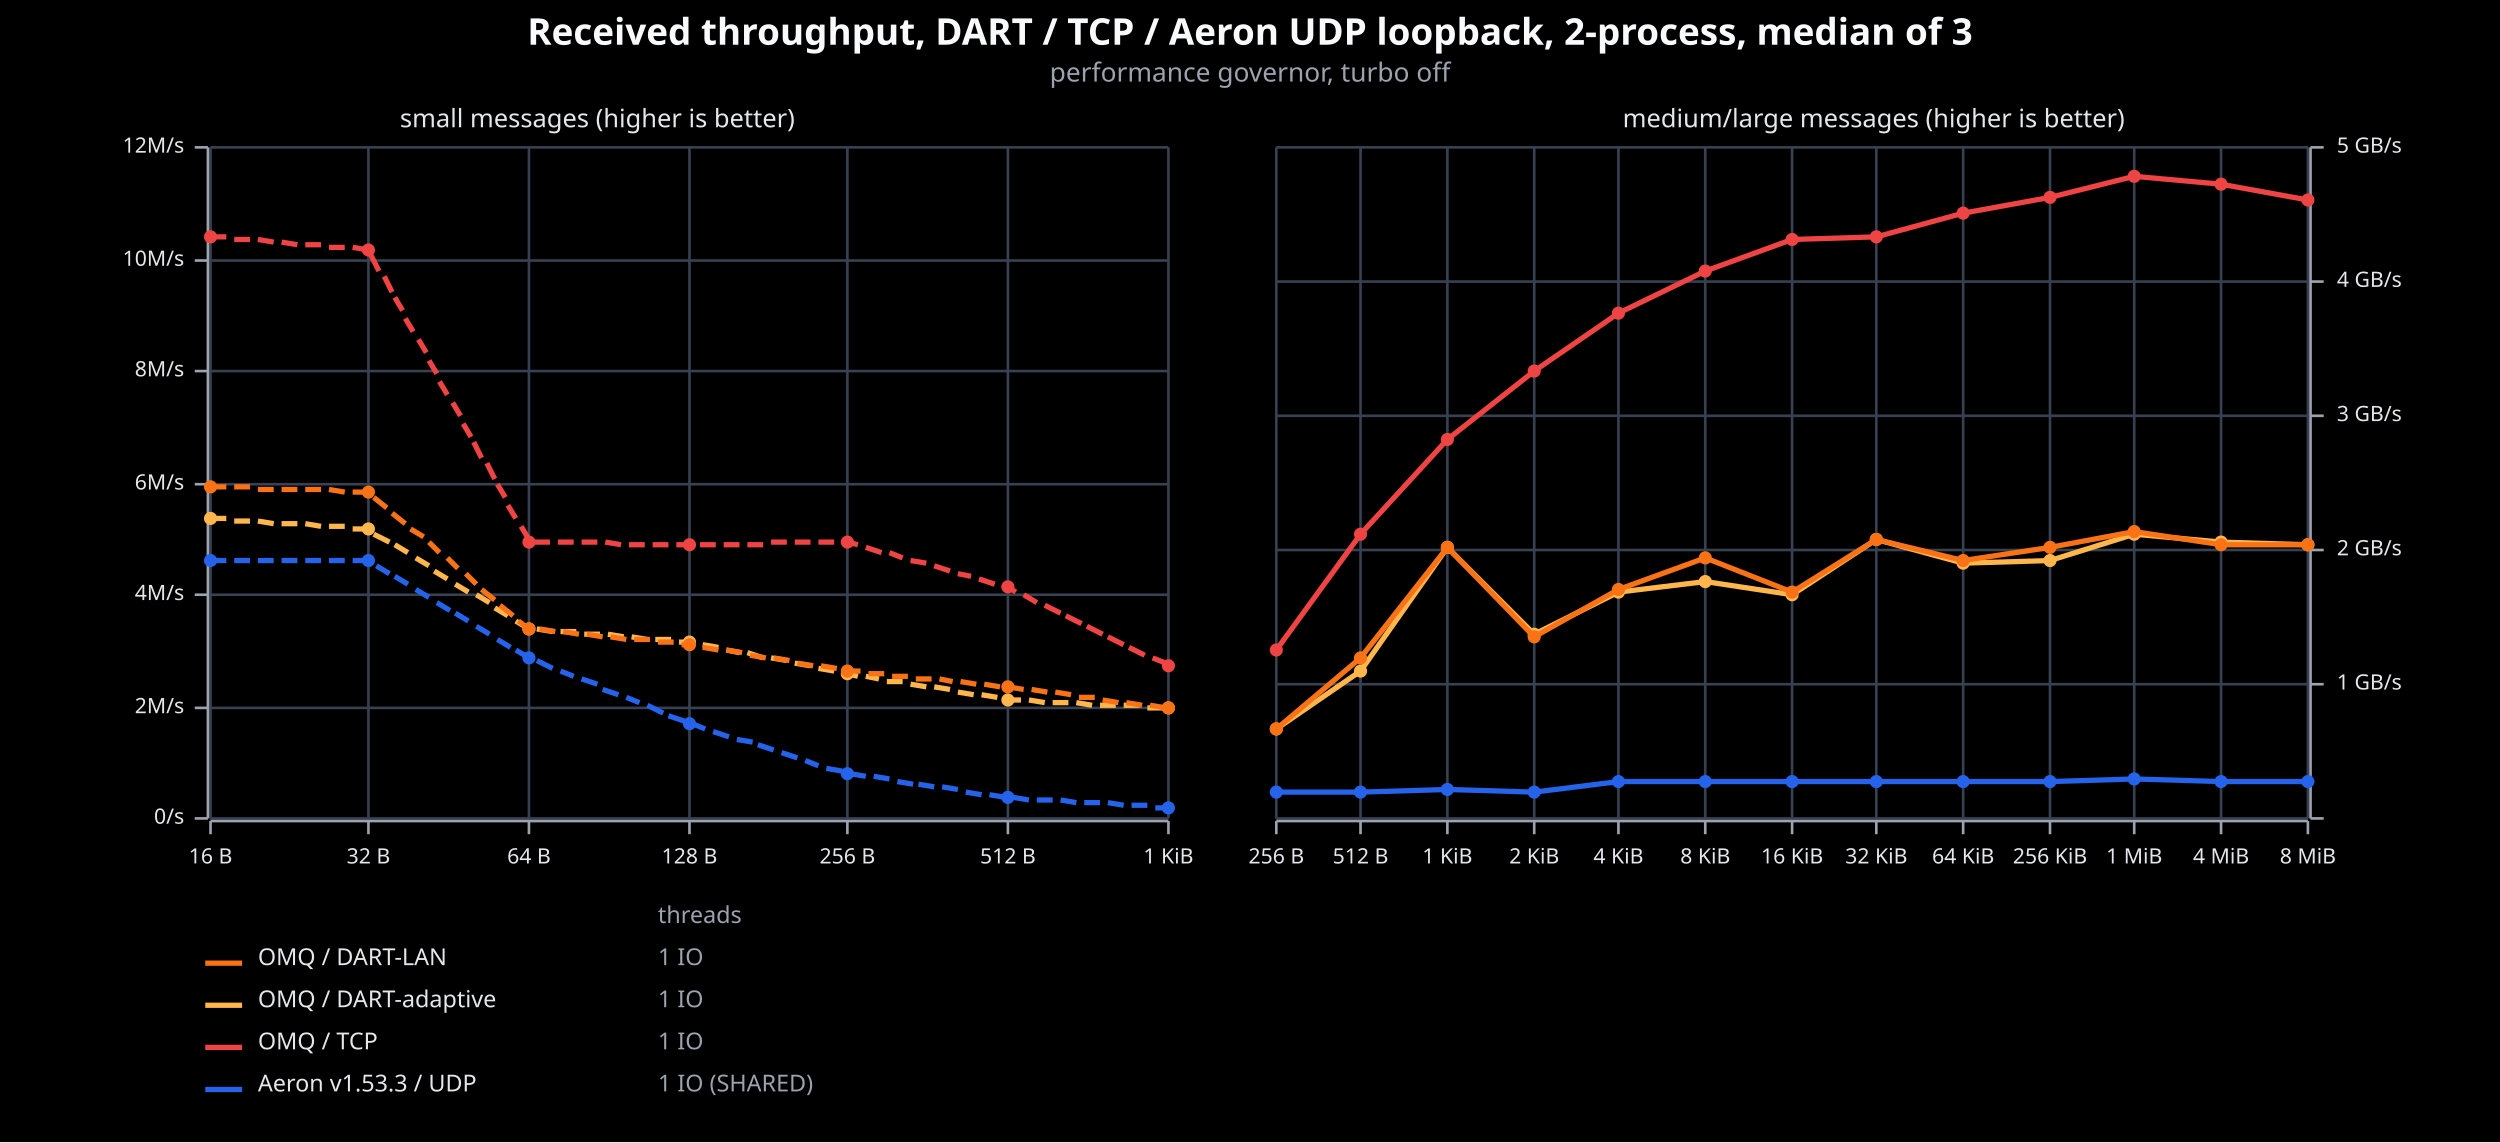
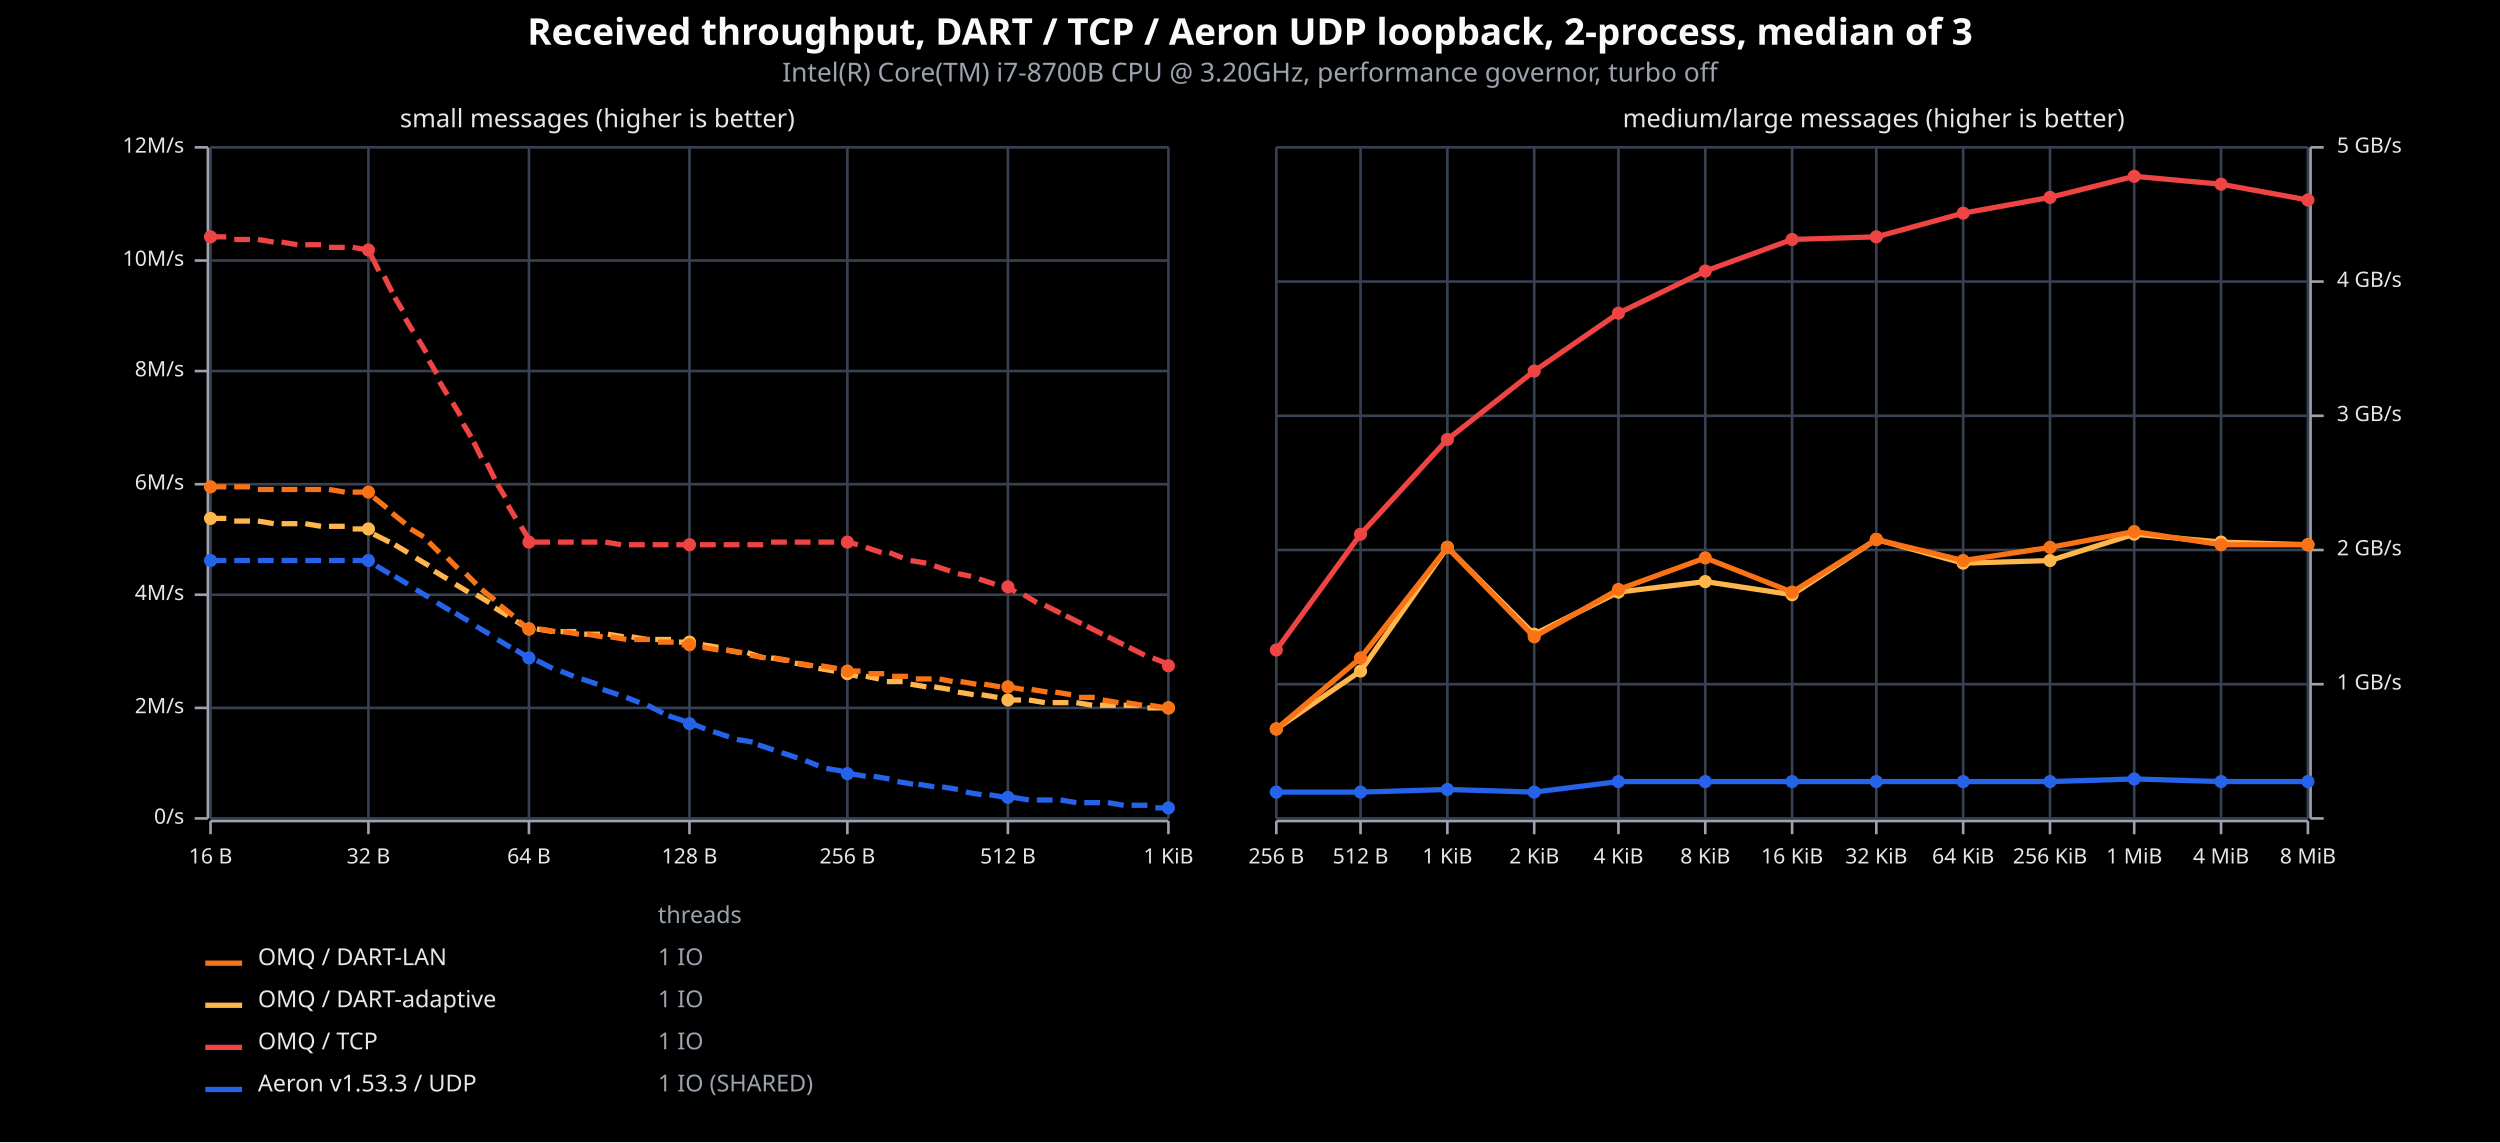
<svg xmlns="http://www.w3.org/2000/svg" viewBox="0 0 950 434" font-family="system-ui, -apple-system, sans-serif">
  <rect x="0" y="0" width="950" height="434" opacity="1" fill="#000000" stroke="none" />
  <text x="475" y="17" text-anchor="middle" font-family="sans-serif" font-size="14" font-weight="bold" fill="#F9FAFB">Received throughput, DART / TCP / Aeron UDP loopback, 2-process, median of 3</text>
-   <text x="475" y="31" text-anchor="middle" font-family="sans-serif" font-size="10" fill="#9CA3AF">performance governor, turbo off</text>
+   <text x="475" y="31" text-anchor="middle" font-family="sans-serif" font-size="10" fill="#9CA3AF">Intel(R) Core(TM) i7-8700B CPU @ 3.20GHz, performance governor, turbo off</text>
  <text x="227" y="41" dy="0.76em" text-anchor="middle" font-family="sans-serif" font-size="9.677" opacity="1" fill="#E5E7EB">
small messages (higher is better)
</text>
  <line opacity="1" stroke="#374151" stroke-width="1" x1="80" y1="311" x2="80" y2="56" />
  <line opacity="1" stroke="#374151" stroke-width="1" x1="140" y1="311" x2="140" y2="56" />
  <line opacity="1" stroke="#374151" stroke-width="1" x1="201" y1="311" x2="201" y2="56" />
  <line opacity="1" stroke="#374151" stroke-width="1" x1="262" y1="311" x2="262" y2="56" />
  <line opacity="1" stroke="#374151" stroke-width="1" x1="322" y1="311" x2="322" y2="56" />
  <line opacity="1" stroke="#374151" stroke-width="1" x1="383" y1="311" x2="383" y2="56" />
  <line opacity="1" stroke="#374151" stroke-width="1" x1="444" y1="311" x2="444" y2="56" />
  <line opacity="1" stroke="#374151" stroke-width="1" x1="80" y1="311" x2="444" y2="311" />
  <line opacity="1" stroke="#374151" stroke-width="1" x1="80" y1="269" x2="444" y2="269" />
  <line opacity="1" stroke="#374151" stroke-width="1" x1="80" y1="226" x2="444" y2="226" />
  <line opacity="1" stroke="#374151" stroke-width="1" x1="80" y1="184" x2="444" y2="184" />
  <line opacity="1" stroke="#374151" stroke-width="1" x1="80" y1="141" x2="444" y2="141" />
  <line opacity="1" stroke="#374151" stroke-width="1" x1="80" y1="99" x2="444" y2="99" />
  <line opacity="1" stroke="#374151" stroke-width="1" x1="80" y1="56" x2="444" y2="56" />
  <polyline fill="none" opacity="1" stroke="#9CA3AF" stroke-width="1" points="79,56 79,311 " />
  <text x="70" y="311" dy="0.5ex" text-anchor="end" font-family="sans-serif" font-size="8.065" opacity="1" fill="#E5E7EB">
0/s
</text>
  <polyline fill="none" opacity="1" stroke="#9CA3AF" stroke-width="1" points="74,311 79,311 " />
  <text x="70" y="269" dy="0.5ex" text-anchor="end" font-family="sans-serif" font-size="8.065" opacity="1" fill="#E5E7EB">
2M/s
</text>
  <polyline fill="none" opacity="1" stroke="#9CA3AF" stroke-width="1" points="74,269 79,269 " />
  <text x="70" y="226" dy="0.5ex" text-anchor="end" font-family="sans-serif" font-size="8.065" opacity="1" fill="#E5E7EB">
4M/s
</text>
  <polyline fill="none" opacity="1" stroke="#9CA3AF" stroke-width="1" points="74,226 79,226 " />
  <text x="70" y="184" dy="0.5ex" text-anchor="end" font-family="sans-serif" font-size="8.065" opacity="1" fill="#E5E7EB">
6M/s
</text>
  <polyline fill="none" opacity="1" stroke="#9CA3AF" stroke-width="1" points="74,184 79,184 " />
  <text x="70" y="141" dy="0.5ex" text-anchor="end" font-family="sans-serif" font-size="8.065" opacity="1" fill="#E5E7EB">
8M/s
</text>
  <polyline fill="none" opacity="1" stroke="#9CA3AF" stroke-width="1" points="74,141 79,141 " />
  <text x="70" y="99" dy="0.5ex" text-anchor="end" font-family="sans-serif" font-size="8.065" opacity="1" fill="#E5E7EB">
10M/s
</text>
  <polyline fill="none" opacity="1" stroke="#9CA3AF" stroke-width="1" points="74,99 79,99 " />
  <text x="70" y="56" dy="0.5ex" text-anchor="end" font-family="sans-serif" font-size="8.065" opacity="1" fill="#E5E7EB">
12M/s
</text>
  <polyline fill="none" opacity="1" stroke="#9CA3AF" stroke-width="1" points="74,56 79,56 " />
  <polyline fill="none" opacity="1" stroke="#9CA3AF" stroke-width="1" points="80,312 444,312 " />
  <text x="80" y="322" dy="0.76em" text-anchor="middle" font-family="sans-serif" font-size="8.065" opacity="1" fill="#E5E7EB">
16 B
</text>
  <polyline fill="none" opacity="1" stroke="#9CA3AF" stroke-width="1" points="80,312 80,317 " />
  <text x="140" y="322" dy="0.76em" text-anchor="middle" font-family="sans-serif" font-size="8.065" opacity="1" fill="#E5E7EB">
32 B
</text>
  <polyline fill="none" opacity="1" stroke="#9CA3AF" stroke-width="1" points="140,312 140,317 " />
  <text x="201" y="322" dy="0.76em" text-anchor="middle" font-family="sans-serif" font-size="8.065" opacity="1" fill="#E5E7EB">
64 B
</text>
  <polyline fill="none" opacity="1" stroke="#9CA3AF" stroke-width="1" points="201,312 201,317 " />
  <text x="262" y="322" dy="0.76em" text-anchor="middle" font-family="sans-serif" font-size="8.065" opacity="1" fill="#E5E7EB">
128 B
</text>
  <polyline fill="none" opacity="1" stroke="#9CA3AF" stroke-width="1" points="262,312 262,317 " />
  <text x="322" y="322" dy="0.76em" text-anchor="middle" font-family="sans-serif" font-size="8.065" opacity="1" fill="#E5E7EB">
256 B
</text>
  <polyline fill="none" opacity="1" stroke="#9CA3AF" stroke-width="1" points="322,312 322,317 " />
  <text x="383" y="322" dy="0.76em" text-anchor="middle" font-family="sans-serif" font-size="8.065" opacity="1" fill="#E5E7EB">
512 B
</text>
  <polyline fill="none" opacity="1" stroke="#9CA3AF" stroke-width="1" points="383,312 383,317 " />
  <text x="444" y="322" dy="0.76em" text-anchor="middle" font-family="sans-serif" font-size="8.065" opacity="1" fill="#E5E7EB">
1 KiB
</text>
  <polyline fill="none" opacity="1" stroke="#9CA3AF" stroke-width="1" points="444,312 444,317 " />
  <polyline fill="none" opacity="1" stroke="#2563EB" stroke-width="2" points="80,213 86,213 " />
  <polyline fill="none" opacity="1" stroke="#2563EB" stroke-width="2" points="89,213 95,213 " />
  <polyline fill="none" opacity="1" stroke="#2563EB" stroke-width="2" points="98,213 104,213 " />
  <polyline fill="none" opacity="1" stroke="#2563EB" stroke-width="2" points="107,213 113,213 " />
  <polyline fill="none" opacity="1" stroke="#2563EB" stroke-width="2" points="116,213 122,213 " />
  <polyline fill="none" opacity="1" stroke="#2563EB" stroke-width="2" points="125,213 131,213 " />
  <polyline fill="none" opacity="1" stroke="#2563EB" stroke-width="2" points="134,213 140,213 " />
  <polyline fill="none" opacity="1" stroke="#2563EB" stroke-width="2" points="143,215 148,218 " />
  <polyline fill="none" opacity="1" stroke="#2563EB" stroke-width="2" points="150,219 155,222 " />
  <polyline fill="none" opacity="1" stroke="#2563EB" stroke-width="2" points="158,224 163,227 " />
  <polyline fill="none" opacity="1" stroke="#2563EB" stroke-width="2" points="166,229 171,232 " />
  <polyline fill="none" opacity="1" stroke="#2563EB" stroke-width="2" points="173,233 178,236 " />
  <polyline fill="none" opacity="1" stroke="#2563EB" stroke-width="2" points="181,238 186,241 " />
  <polyline fill="none" opacity="1" stroke="#2563EB" stroke-width="2" points="189,243 194,246 " />
  <polyline fill="none" opacity="1" stroke="#2563EB" stroke-width="2" points="196,247 201,250 202,250 " />
  <polyline fill="none" opacity="1" stroke="#2563EB" stroke-width="2" points="204,251 210,254 " />
  <polyline fill="none" opacity="1" stroke="#2563EB" stroke-width="2" points="213,255 218,257 " />
  <polyline fill="none" opacity="1" stroke="#2563EB" stroke-width="2" points="221,258 227,260 " />
  <polyline fill="none" opacity="1" stroke="#2563EB" stroke-width="2" points="229,262 235,264 " />
  <polyline fill="none" opacity="1" stroke="#2563EB" stroke-width="2" points="238,265 243,267 " />
  <polyline fill="none" opacity="1" stroke="#2563EB" stroke-width="2" points="246,268 252,271 " />
  <polyline fill="none" opacity="1" stroke="#2563EB" stroke-width="2" points="254,272 260,274 " />
  <polyline fill="none" opacity="1" stroke="#2563EB" stroke-width="2" points="263,275 268,277 " />
  <polyline fill="none" opacity="1" stroke="#2563EB" stroke-width="2" points="271,278 277,280 " />
  <polyline fill="none" opacity="1" stroke="#2563EB" stroke-width="2" points="280,281 286,282 " />
  <polyline fill="none" opacity="1" stroke="#2563EB" stroke-width="2" points="288,283 294,285 " />
  <polyline fill="none" opacity="1" stroke="#2563EB" stroke-width="2" points="297,286 303,288 " />
  <polyline fill="none" opacity="1" stroke="#2563EB" stroke-width="2" points="306,289 311,291 " />
  <polyline fill="none" opacity="1" stroke="#2563EB" stroke-width="2" points="314,292 320,293 " />
  <polyline fill="none" opacity="1" stroke="#2563EB" stroke-width="2" points="323,294 329,295 " />
  <polyline fill="none" opacity="1" stroke="#2563EB" stroke-width="2" points="332,295 338,296 " />
  <polyline fill="none" opacity="1" stroke="#2563EB" stroke-width="2" points="341,297 347,298 " />
  <polyline fill="none" opacity="1" stroke="#2563EB" stroke-width="2" points="349,298 355,299 " />
  <polyline fill="none" opacity="1" stroke="#2563EB" stroke-width="2" points="358,299 364,300 " />
  <polyline fill="none" opacity="1" stroke="#2563EB" stroke-width="2" points="367,301 373,302 " />
  <polyline fill="none" opacity="1" stroke="#2563EB" stroke-width="2" points="376,302 382,303 " />
  <polyline fill="none" opacity="1" stroke="#2563EB" stroke-width="2" points="385,303 391,304 " />
  <polyline fill="none" opacity="1" stroke="#2563EB" stroke-width="2" points="394,304 400,304 " />
  <polyline fill="none" opacity="1" stroke="#2563EB" stroke-width="2" points="403,304 409,305 " />
  <polyline fill="none" opacity="1" stroke="#2563EB" stroke-width="2" points="412,305 418,305 " />
  <polyline fill="none" opacity="1" stroke="#2563EB" stroke-width="2" points="421,305 427,306 " />
  <polyline fill="none" opacity="1" stroke="#2563EB" stroke-width="2" points="430,306 436,306 " />
  <polyline fill="none" opacity="1" stroke="#2563EB" stroke-width="2" points="439,307 444,307 " />
  <circle cx="80" cy="213" r="2.5" opacity="1" fill="#2563EB" stroke="none" stroke-width="1" />
  <circle cx="140" cy="213" r="2.5" opacity="1" fill="#2563EB" stroke="none" stroke-width="1" />
  <circle cx="201" cy="250" r="2.5" opacity="1" fill="#2563EB" stroke="none" stroke-width="1" />
  <circle cx="262" cy="275" r="2.5" opacity="1" fill="#2563EB" stroke="none" stroke-width="1" />
  <circle cx="322" cy="294" r="2.5" opacity="1" fill="#2563EB" stroke="none" stroke-width="1" />
  <circle cx="383" cy="303" r="2.5" opacity="1" fill="#2563EB" stroke="none" stroke-width="1" />
  <circle cx="444" cy="307" r="2.5" opacity="1" fill="#2563EB" stroke="none" stroke-width="1" />
  <polyline fill="none" opacity="1" stroke="#EF4444" stroke-width="2" points="80,90 86,90 " />
  <polyline fill="none" opacity="1" stroke="#EF4444" stroke-width="2" points="89,91 95,91 " />
  <polyline fill="none" opacity="1" stroke="#EF4444" stroke-width="2" points="98,91 104,92 " />
  <polyline fill="none" opacity="1" stroke="#EF4444" stroke-width="2" points="107,92 113,93 " />
  <polyline fill="none" opacity="1" stroke="#EF4444" stroke-width="2" points="116,93 122,93 " />
  <polyline fill="none" opacity="1" stroke="#EF4444" stroke-width="2" points="125,94 131,94 " />
  <polyline fill="none" opacity="1" stroke="#EF4444" stroke-width="2" points="134,94 140,95 " />
  <polyline fill="none" opacity="1" stroke="#EF4444" stroke-width="2" points="141,97 144,103 " />
  <polyline fill="none" opacity="1" stroke="#EF4444" stroke-width="2" points="146,105 149,111 " />
  <polyline fill="none" opacity="1" stroke="#EF4444" stroke-width="2" points="150,113 153,118 " />
  <polyline fill="none" opacity="1" stroke="#EF4444" stroke-width="2" points="154,121 157,126 " />
  <polyline fill="none" opacity="1" stroke="#EF4444" stroke-width="2" points="159,129 162,134 " />
  <polyline fill="none" opacity="1" stroke="#EF4444" stroke-width="2" points="163,137 166,142 " />
  <polyline fill="none" opacity="1" stroke="#EF4444" stroke-width="2" points="167,145 170,150 " />
  <polyline fill="none" opacity="1" stroke="#EF4444" stroke-width="2" points="172,153 175,158 " />
  <polyline fill="none" opacity="1" stroke="#EF4444" stroke-width="2" points="176,161 179,166 " />
  <polyline fill="none" opacity="1" stroke="#EF4444" stroke-width="2" points="180,168 183,174 " />
  <polyline fill="none" opacity="1" stroke="#EF4444" stroke-width="2" points="185,176 188,182 " />
  <polyline fill="none" opacity="1" stroke="#EF4444" stroke-width="2" points="189,184 192,189 " />
  <polyline fill="none" opacity="1" stroke="#EF4444" stroke-width="2" points="193,192 196,197 " />
  <polyline fill="none" opacity="1" stroke="#EF4444" stroke-width="2" points="198,200 201,205 " />
  <polyline fill="none" opacity="1" stroke="#EF4444" stroke-width="2" points="203,206 209,206 " />
  <polyline fill="none" opacity="1" stroke="#EF4444" stroke-width="2" points="212,206 218,206 " />
  <polyline fill="none" opacity="1" stroke="#EF4444" stroke-width="2" points="221,206 227,206 " />
  <polyline fill="none" opacity="1" stroke="#EF4444" stroke-width="2" points="230,206 236,207 " />
  <polyline fill="none" opacity="1" stroke="#EF4444" stroke-width="2" points="239,207 245,207 " />
  <polyline fill="none" opacity="1" stroke="#EF4444" stroke-width="2" points="248,207 254,207 " />
  <polyline fill="none" opacity="1" stroke="#EF4444" stroke-width="2" points="257,207 262,207 263,207 " />
  <polyline fill="none" opacity="1" stroke="#EF4444" stroke-width="2" points="266,207 272,207 " />
  <polyline fill="none" opacity="1" stroke="#EF4444" stroke-width="2" points="275,207 281,207 " />
  <polyline fill="none" opacity="1" stroke="#EF4444" stroke-width="2" points="284,207 290,207 " />
  <polyline fill="none" opacity="1" stroke="#EF4444" stroke-width="2" points="293,206 299,206 " />
  <polyline fill="none" opacity="1" stroke="#EF4444" stroke-width="2" points="302,206 308,206 " />
  <polyline fill="none" opacity="1" stroke="#EF4444" stroke-width="2" points="311,206 317,206 " />
  <polyline fill="none" opacity="1" stroke="#EF4444" stroke-width="2" points="320,206 322,206 326,207 " />
  <polyline fill="none" opacity="1" stroke="#EF4444" stroke-width="2" points="329,208 335,210 " />
  <polyline fill="none" opacity="1" stroke="#EF4444" stroke-width="2" points="338,210 343,212 " />
  <polyline fill="none" opacity="1" stroke="#EF4444" stroke-width="2" points="346,213 352,214 " />
  <polyline fill="none" opacity="1" stroke="#EF4444" stroke-width="2" points="355,215 361,217 " />
  <polyline fill="none" opacity="1" stroke="#EF4444" stroke-width="2" points="364,218 369,219 " />
  <polyline fill="none" opacity="1" stroke="#EF4444" stroke-width="2" points="372,220 378,222 " />
  <polyline fill="none" opacity="1" stroke="#EF4444" stroke-width="2" points="381,222 383,223 386,225 " />
  <polyline fill="none" opacity="1" stroke="#EF4444" stroke-width="2" points="389,226 394,229 " />
  <polyline fill="none" opacity="1" stroke="#EF4444" stroke-width="2" points="397,230 403,233 " />
  <polyline fill="none" opacity="1" stroke="#EF4444" stroke-width="2" points="405,234 411,237 " />
  <polyline fill="none" opacity="1" stroke="#EF4444" stroke-width="2" points="413,238 419,241 " />
  <polyline fill="none" opacity="1" stroke="#EF4444" stroke-width="2" points="421,242 427,245 " />
  <polyline fill="none" opacity="1" stroke="#EF4444" stroke-width="2" points="429,246 435,249 " />
  <polyline fill="none" opacity="1" stroke="#EF4444" stroke-width="2" points="438,250 443,252 " />
  <circle cx="80" cy="90" r="2.5" opacity="1" fill="#EF4444" stroke="none" stroke-width="1" />
  <circle cx="140" cy="95" r="2.5" opacity="1" fill="#EF4444" stroke="none" stroke-width="1" />
  <circle cx="201" cy="206" r="2.5" opacity="1" fill="#EF4444" stroke="none" stroke-width="1" />
  <circle cx="262" cy="207" r="2.5" opacity="1" fill="#EF4444" stroke="none" stroke-width="1" />
  <circle cx="322" cy="206" r="2.5" opacity="1" fill="#EF4444" stroke="none" stroke-width="1" />
  <circle cx="383" cy="223" r="2.5" opacity="1" fill="#EF4444" stroke="none" stroke-width="1" />
  <circle cx="444" cy="253" r="2.5" opacity="1" fill="#EF4444" stroke="none" stroke-width="1" />
  <polyline fill="none" opacity="1" stroke="#FFB74D" stroke-width="2" points="80,197 86,197 " />
  <polyline fill="none" opacity="1" stroke="#FFB74D" stroke-width="2" points="89,198 95,198 " />
  <polyline fill="none" opacity="1" stroke="#FFB74D" stroke-width="2" points="98,198 104,199 " />
  <polyline fill="none" opacity="1" stroke="#FFB74D" stroke-width="2" points="107,199 113,199 " />
  <polyline fill="none" opacity="1" stroke="#FFB74D" stroke-width="2" points="116,199 122,200 " />
  <polyline fill="none" opacity="1" stroke="#FFB74D" stroke-width="2" points="125,200 131,200 " />
  <polyline fill="none" opacity="1" stroke="#FFB74D" stroke-width="2" points="134,201 140,201 " />
  <polyline fill="none" opacity="1" stroke="#FFB74D" stroke-width="2" points="142,203 148,206 " />
  <polyline fill="none" opacity="1" stroke="#FFB74D" stroke-width="2" points="150,207 155,210 " />
  <polyline fill="none" opacity="1" stroke="#FFB74D" stroke-width="2" points="158,212 163,215 " />
  <polyline fill="none" opacity="1" stroke="#FFB74D" stroke-width="2" points="165,217 170,220 " />
  <polyline fill="none" opacity="1" stroke="#FFB74D" stroke-width="2" points="173,222 178,225 " />
  <polyline fill="none" opacity="1" stroke="#FFB74D" stroke-width="2" points="181,226 186,229 " />
  <polyline fill="none" opacity="1" stroke="#FFB74D" stroke-width="2" points="188,231 193,234 " />
  <polyline fill="none" opacity="1" stroke="#FFB74D" stroke-width="2" points="196,236 201,239 " />
  <polyline fill="none" opacity="1" stroke="#FFB74D" stroke-width="2" points="204,239 210,240 " />
  <polyline fill="none" opacity="1" stroke="#FFB74D" stroke-width="2" points="213,240 219,240 " />
  <polyline fill="none" opacity="1" stroke="#FFB74D" stroke-width="2" points="222,241 228,241 " />
  <polyline fill="none" opacity="1" stroke="#FFB74D" stroke-width="2" points="231,241 237,242 " />
  <polyline fill="none" opacity="1" stroke="#FFB74D" stroke-width="2" points="240,242 246,243 " />
  <polyline fill="none" opacity="1" stroke="#FFB74D" stroke-width="2" points="249,243 255,243 " />
  <polyline fill="none" opacity="1" stroke="#FFB74D" stroke-width="2" points="258,244 262,244 264,244 " />
  <polyline fill="none" opacity="1" stroke="#FFB74D" stroke-width="2" points="267,245 273,246 " />
  <polyline fill="none" opacity="1" stroke="#FFB74D" stroke-width="2" points="276,247 281,248 " />
  <polyline fill="none" opacity="1" stroke="#FFB74D" stroke-width="2" points="284,248 290,250 " />
  <polyline fill="none" opacity="1" stroke="#FFB74D" stroke-width="2" points="293,250 299,251 " />
  <polyline fill="none" opacity="1" stroke="#FFB74D" stroke-width="2" points="302,252 308,253 " />
  <polyline fill="none" opacity="1" stroke="#FFB74D" stroke-width="2" points="311,254 317,255 " />
  <polyline fill="none" opacity="1" stroke="#FFB74D" stroke-width="2" points="320,256 322,256 326,257 " />
  <polyline fill="none" opacity="1" stroke="#FFB74D" stroke-width="2" points="329,257 334,258 " />
  <polyline fill="none" opacity="1" stroke="#FFB74D" stroke-width="2" points="337,259 343,259 " />
  <polyline fill="none" opacity="1" stroke="#FFB74D" stroke-width="2" points="346,260 352,261 " />
  <polyline fill="none" opacity="1" stroke="#FFB74D" stroke-width="2" points="355,261 361,262 " />
  <polyline fill="none" opacity="1" stroke="#FFB74D" stroke-width="2" points="364,263 370,264 " />
  <polyline fill="none" opacity="1" stroke="#FFB74D" stroke-width="2" points="373,264 379,265 " />
  <polyline fill="none" opacity="1" stroke="#FFB74D" stroke-width="2" points="382,266 383,266 388,266 " />
  <polyline fill="none" opacity="1" stroke="#FFB74D" stroke-width="2" points="391,266 397,267 " />
  <polyline fill="none" opacity="1" stroke="#FFB74D" stroke-width="2" points="400,267 406,267 " />
  <polyline fill="none" opacity="1" stroke="#FFB74D" stroke-width="2" points="409,267 415,268 " />
  <polyline fill="none" opacity="1" stroke="#FFB74D" stroke-width="2" points="418,268 424,268 " />
  <polyline fill="none" opacity="1" stroke="#FFB74D" stroke-width="2" points="427,268 433,268 " />
  <polyline fill="none" opacity="1" stroke="#FFB74D" stroke-width="2" points="436,269 442,269 " />
  <circle cx="80" cy="197" r="2.5" opacity="1" fill="#FFB74D" stroke="none" stroke-width="1" />
  <circle cx="140" cy="201" r="2.5" opacity="1" fill="#FFB74D" stroke="none" stroke-width="1" />
  <circle cx="201" cy="239" r="2.5" opacity="1" fill="#FFB74D" stroke="none" stroke-width="1" />
  <circle cx="262" cy="244" r="2.5" opacity="1" fill="#FFB74D" stroke="none" stroke-width="1" />
  <circle cx="322" cy="256" r="2.5" opacity="1" fill="#FFB74D" stroke="none" stroke-width="1" />
  <circle cx="383" cy="266" r="2.5" opacity="1" fill="#FFB74D" stroke="none" stroke-width="1" />
  <circle cx="444" cy="269" r="2.5" opacity="1" fill="#FFB74D" stroke="none" stroke-width="1" />
  <polyline fill="none" opacity="1" stroke="#F97316" stroke-width="2" points="80,185 86,185 " />
  <polyline fill="none" opacity="1" stroke="#F97316" stroke-width="2" points="89,185 95,185 " />
  <polyline fill="none" opacity="1" stroke="#F97316" stroke-width="2" points="98,186 104,186 " />
  <polyline fill="none" opacity="1" stroke="#F97316" stroke-width="2" points="107,186 113,186 " />
  <polyline fill="none" opacity="1" stroke="#F97316" stroke-width="2" points="116,186 122,186 " />
  <polyline fill="none" opacity="1" stroke="#F97316" stroke-width="2" points="125,186 131,187 " />
  <polyline fill="none" opacity="1" stroke="#F97316" stroke-width="2" points="134,187 140,187 " />
  <polyline fill="none" opacity="1" stroke="#F97316" stroke-width="2" points="142,189 147,193 " />
  <polyline fill="none" opacity="1" stroke="#F97316" stroke-width="2" points="149,195 154,199 " />
  <polyline fill="none" opacity="1" stroke="#F97316" stroke-width="2" points="156,201 161,204 " />
  <polyline fill="none" opacity="1" stroke="#F97316" stroke-width="2" points="163,206 167,210 " />
  <polyline fill="none" opacity="1" stroke="#F97316" stroke-width="2" points="170,212 174,216 " />
  <polyline fill="none" opacity="1" stroke="#F97316" stroke-width="2" points="177,218 181,222 " />
  <polyline fill="none" opacity="1" stroke="#F97316" stroke-width="2" points="183,224 188,228 " />
  <polyline fill="none" opacity="1" stroke="#F97316" stroke-width="2" points="190,230 195,234 " />
  <polyline fill="none" opacity="1" stroke="#F97316" stroke-width="2" points="197,236 201,239 202,239 " />
  <polyline fill="none" opacity="1" stroke="#F97316" stroke-width="2" points="205,239 211,240 " />
  <polyline fill="none" opacity="1" stroke="#F97316" stroke-width="2" points="214,240 220,241 " />
  <polyline fill="none" opacity="1" stroke="#F97316" stroke-width="2" points="223,241 229,242 " />
  <polyline fill="none" opacity="1" stroke="#F97316" stroke-width="2" points="232,242 238,243 " />
  <polyline fill="none" opacity="1" stroke="#F97316" stroke-width="2" points="241,243 247,243 " />
  <polyline fill="none" opacity="1" stroke="#F97316" stroke-width="2" points="250,244 256,244 " />
  <polyline fill="none" opacity="1" stroke="#F97316" stroke-width="2" points="259,245 262,245 264,245 " />
  <polyline fill="none" opacity="1" stroke="#F97316" stroke-width="2" points="267,246 273,247 " />
  <polyline fill="none" opacity="1" stroke="#F97316" stroke-width="2" points="276,247 282,248 " />
  <polyline fill="none" opacity="1" stroke="#F97316" stroke-width="2" points="285,249 291,250 " />
  <polyline fill="none" opacity="1" stroke="#F97316" stroke-width="2" points="294,250 300,251 " />
  <polyline fill="none" opacity="1" stroke="#F97316" stroke-width="2" points="303,252 309,253 " />
  <polyline fill="none" opacity="1" stroke="#F97316" stroke-width="2" points="312,253 318,254 " />
  <polyline fill="none" opacity="1" stroke="#F97316" stroke-width="2" points="321,255 322,255 327,255 " />
  <polyline fill="none" opacity="1" stroke="#F97316" stroke-width="2" points="330,256 336,256 " />
  <polyline fill="none" opacity="1" stroke="#F97316" stroke-width="2" points="339,257 345,257 " />
  <polyline fill="none" opacity="1" stroke="#F97316" stroke-width="2" points="348,258 354,258 " />
  <polyline fill="none" opacity="1" stroke="#F97316" stroke-width="2" points="357,258 362,259 " />
  <polyline fill="none" opacity="1" stroke="#F97316" stroke-width="2" points="365,259 371,260 " />
  <polyline fill="none" opacity="1" stroke="#F97316" stroke-width="2" points="374,260 380,261 " />
  <polyline fill="none" opacity="1" stroke="#F97316" stroke-width="2" points="383,261 389,262 " />
  <polyline fill="none" opacity="1" stroke="#F97316" stroke-width="2" points="392,262 398,263 " />
  <polyline fill="none" opacity="1" stroke="#F97316" stroke-width="2" points="401,263 407,264 " />
  <polyline fill="none" opacity="1" stroke="#F97316" stroke-width="2" points="410,265 416,265 " />
  <polyline fill="none" opacity="1" stroke="#F97316" stroke-width="2" points="419,266 425,267 " />
  <polyline fill="none" opacity="1" stroke="#F97316" stroke-width="2" points="428,267 434,268 " />
  <polyline fill="none" opacity="1" stroke="#F97316" stroke-width="2" points="437,268 443,269 " />
  <circle cx="80" cy="185" r="2.5" opacity="1" fill="#F97316" stroke="none" stroke-width="1" />
  <circle cx="140" cy="187" r="2.5" opacity="1" fill="#F97316" stroke="none" stroke-width="1" />
  <circle cx="201" cy="239" r="2.5" opacity="1" fill="#F97316" stroke="none" stroke-width="1" />
  <circle cx="262" cy="245" r="2.5" opacity="1" fill="#F97316" stroke="none" stroke-width="1" />
  <circle cx="322" cy="255" r="2.5" opacity="1" fill="#F97316" stroke="none" stroke-width="1" />
  <circle cx="383" cy="261" r="2.5" opacity="1" fill="#F97316" stroke="none" stroke-width="1" />
  <circle cx="444" cy="269" r="2.5" opacity="1" fill="#F97316" stroke="none" stroke-width="1" />
  <text x="712" y="41" dy="0.76em" text-anchor="middle" font-family="sans-serif" font-size="9.677" opacity="1" fill="#E5E7EB">
medium/large messages (higher is better)
</text>
  <line opacity="1" stroke="#374151" stroke-width="1" x1="485" y1="311" x2="485" y2="56" />
  <line opacity="1" stroke="#374151" stroke-width="1" x1="517" y1="311" x2="517" y2="56" />
  <line opacity="1" stroke="#374151" stroke-width="1" x1="550" y1="311" x2="550" y2="56" />
  <line opacity="1" stroke="#374151" stroke-width="1" x1="583" y1="311" x2="583" y2="56" />
  <line opacity="1" stroke="#374151" stroke-width="1" x1="615" y1="311" x2="615" y2="56" />
  <line opacity="1" stroke="#374151" stroke-width="1" x1="648" y1="311" x2="648" y2="56" />
  <line opacity="1" stroke="#374151" stroke-width="1" x1="681" y1="311" x2="681" y2="56" />
  <line opacity="1" stroke="#374151" stroke-width="1" x1="713" y1="311" x2="713" y2="56" />
  <line opacity="1" stroke="#374151" stroke-width="1" x1="746" y1="311" x2="746" y2="56" />
  <line opacity="1" stroke="#374151" stroke-width="1" x1="779" y1="311" x2="779" y2="56" />
  <line opacity="1" stroke="#374151" stroke-width="1" x1="811" y1="311" x2="811" y2="56" />
  <line opacity="1" stroke="#374151" stroke-width="1" x1="844" y1="311" x2="844" y2="56" />
  <line opacity="1" stroke="#374151" stroke-width="1" x1="877" y1="311" x2="877" y2="56" />
  <line opacity="1" stroke="#374151" stroke-width="1" x1="485" y1="311" x2="877" y2="311" />
  <line opacity="1" stroke="#374151" stroke-width="1" x1="485" y1="260" x2="877" y2="260" />
  <line opacity="1" stroke="#374151" stroke-width="1" x1="485" y1="209" x2="877" y2="209" />
  <line opacity="1" stroke="#374151" stroke-width="1" x1="485" y1="158" x2="877" y2="158" />
  <line opacity="1" stroke="#374151" stroke-width="1" x1="485" y1="107" x2="877" y2="107" />
  <line opacity="1" stroke="#374151" stroke-width="1" x1="485" y1="56" x2="877" y2="56" />
  <polyline fill="none" opacity="1" stroke="#9CA3AF" stroke-width="1" points="485,312 877,312 " />
  <text x="485" y="322" dy="0.76em" text-anchor="middle" font-family="sans-serif" font-size="8.065" opacity="1" fill="#E5E7EB">
256 B
</text>
  <polyline fill="none" opacity="1" stroke="#9CA3AF" stroke-width="1" points="485,312 485,317 " />
  <text x="517" y="322" dy="0.76em" text-anchor="middle" font-family="sans-serif" font-size="8.065" opacity="1" fill="#E5E7EB">
512 B
</text>
  <polyline fill="none" opacity="1" stroke="#9CA3AF" stroke-width="1" points="517,312 517,317 " />
  <text x="550" y="322" dy="0.76em" text-anchor="middle" font-family="sans-serif" font-size="8.065" opacity="1" fill="#E5E7EB">
1 KiB
</text>
  <polyline fill="none" opacity="1" stroke="#9CA3AF" stroke-width="1" points="550,312 550,317 " />
  <text x="583" y="322" dy="0.76em" text-anchor="middle" font-family="sans-serif" font-size="8.065" opacity="1" fill="#E5E7EB">
2 KiB
</text>
  <polyline fill="none" opacity="1" stroke="#9CA3AF" stroke-width="1" points="583,312 583,317 " />
  <text x="615" y="322" dy="0.76em" text-anchor="middle" font-family="sans-serif" font-size="8.065" opacity="1" fill="#E5E7EB">
4 KiB
</text>
  <polyline fill="none" opacity="1" stroke="#9CA3AF" stroke-width="1" points="615,312 615,317 " />
  <text x="648" y="322" dy="0.76em" text-anchor="middle" font-family="sans-serif" font-size="8.065" opacity="1" fill="#E5E7EB">
8 KiB
</text>
  <polyline fill="none" opacity="1" stroke="#9CA3AF" stroke-width="1" points="648,312 648,317 " />
  <text x="681" y="322" dy="0.76em" text-anchor="middle" font-family="sans-serif" font-size="8.065" opacity="1" fill="#E5E7EB">
16 KiB
</text>
  <polyline fill="none" opacity="1" stroke="#9CA3AF" stroke-width="1" points="681,312 681,317 " />
  <text x="713" y="322" dy="0.76em" text-anchor="middle" font-family="sans-serif" font-size="8.065" opacity="1" fill="#E5E7EB">
32 KiB
</text>
  <polyline fill="none" opacity="1" stroke="#9CA3AF" stroke-width="1" points="713,312 713,317 " />
  <text x="746" y="322" dy="0.76em" text-anchor="middle" font-family="sans-serif" font-size="8.065" opacity="1" fill="#E5E7EB">
64 KiB
</text>
  <polyline fill="none" opacity="1" stroke="#9CA3AF" stroke-width="1" points="746,312 746,317 " />
  <text x="779" y="322" dy="0.76em" text-anchor="middle" font-family="sans-serif" font-size="8.065" opacity="1" fill="#E5E7EB">
256 KiB
</text>
  <polyline fill="none" opacity="1" stroke="#9CA3AF" stroke-width="1" points="779,312 779,317 " />
  <text x="811" y="322" dy="0.76em" text-anchor="middle" font-family="sans-serif" font-size="8.065" opacity="1" fill="#E5E7EB">
1 MiB
</text>
  <polyline fill="none" opacity="1" stroke="#9CA3AF" stroke-width="1" points="811,312 811,317 " />
  <text x="844" y="322" dy="0.76em" text-anchor="middle" font-family="sans-serif" font-size="8.065" opacity="1" fill="#E5E7EB">
4 MiB
</text>
  <polyline fill="none" opacity="1" stroke="#9CA3AF" stroke-width="1" points="844,312 844,317 " />
  <text x="877" y="322" dy="0.76em" text-anchor="middle" font-family="sans-serif" font-size="8.065" opacity="1" fill="#E5E7EB">
8 MiB
</text>
  <polyline fill="none" opacity="1" stroke="#9CA3AF" stroke-width="1" points="877,312 877,317 " />
  <polyline fill="none" opacity="1" stroke="#9CA3AF" stroke-width="1" points="878,56 878,311 " />
  <text x="888" y="311" dy="0.5ex" text-anchor="start" font-family="sans-serif" font-size="8.065" opacity="1" fill="#E5E7EB">

</text>
  <polyline fill="none" opacity="1" stroke="#9CA3AF" stroke-width="1" points="878,311 883,311 " />
  <text x="888" y="260" dy="0.5ex" text-anchor="start" font-family="sans-serif" font-size="8.065" opacity="1" fill="#E5E7EB">
1 GB/s
</text>
  <polyline fill="none" opacity="1" stroke="#9CA3AF" stroke-width="1" points="878,260 883,260 " />
  <text x="888" y="209" dy="0.5ex" text-anchor="start" font-family="sans-serif" font-size="8.065" opacity="1" fill="#E5E7EB">
2 GB/s
</text>
  <polyline fill="none" opacity="1" stroke="#9CA3AF" stroke-width="1" points="878,209 883,209 " />
  <text x="888" y="158" dy="0.5ex" text-anchor="start" font-family="sans-serif" font-size="8.065" opacity="1" fill="#E5E7EB">
3 GB/s
</text>
  <polyline fill="none" opacity="1" stroke="#9CA3AF" stroke-width="1" points="878,158 883,158 " />
  <text x="888" y="107" dy="0.5ex" text-anchor="start" font-family="sans-serif" font-size="8.065" opacity="1" fill="#E5E7EB">
4 GB/s
</text>
  <polyline fill="none" opacity="1" stroke="#9CA3AF" stroke-width="1" points="878,107 883,107 " />
  <text x="888" y="56" dy="0.5ex" text-anchor="start" font-family="sans-serif" font-size="8.065" opacity="1" fill="#E5E7EB">
5 GB/s
</text>
  <polyline fill="none" opacity="1" stroke="#9CA3AF" stroke-width="1" points="878,56 883,56 " />
  <polyline fill="none" opacity="1" stroke="#2563EB" stroke-width="2" points="485,301 517,301 550,300 583,301 615,297 648,297 681,297 713,297 746,297 779,297 811,296 844,297 877,297 " />
  <circle cx="485" cy="301" r="2.5" opacity="1" fill="#2563EB" stroke="none" stroke-width="1" />
  <circle cx="517" cy="301" r="2.5" opacity="1" fill="#2563EB" stroke="none" stroke-width="1" />
  <circle cx="550" cy="300" r="2.5" opacity="1" fill="#2563EB" stroke="none" stroke-width="1" />
  <circle cx="583" cy="301" r="2.5" opacity="1" fill="#2563EB" stroke="none" stroke-width="1" />
  <circle cx="615" cy="297" r="2.5" opacity="1" fill="#2563EB" stroke="none" stroke-width="1" />
  <circle cx="648" cy="297" r="2.5" opacity="1" fill="#2563EB" stroke="none" stroke-width="1" />
  <circle cx="681" cy="297" r="2.5" opacity="1" fill="#2563EB" stroke="none" stroke-width="1" />
  <circle cx="713" cy="297" r="2.5" opacity="1" fill="#2563EB" stroke="none" stroke-width="1" />
  <circle cx="746" cy="297" r="2.5" opacity="1" fill="#2563EB" stroke="none" stroke-width="1" />
  <circle cx="779" cy="297" r="2.5" opacity="1" fill="#2563EB" stroke="none" stroke-width="1" />
  <circle cx="811" cy="296" r="2.5" opacity="1" fill="#2563EB" stroke="none" stroke-width="1" />
  <circle cx="844" cy="297" r="2.5" opacity="1" fill="#2563EB" stroke="none" stroke-width="1" />
  <circle cx="877" cy="297" r="2.5" opacity="1" fill="#2563EB" stroke="none" stroke-width="1" />
  <polyline fill="none" opacity="1" stroke="#EF4444" stroke-width="2" points="485,247 517,203 550,167 583,141 615,119 648,103 681,91 713,90 746,81 779,75 811,67 844,70 877,76 " />
  <circle cx="485" cy="247" r="2.5" opacity="1" fill="#EF4444" stroke="none" stroke-width="1" />
  <circle cx="517" cy="203" r="2.5" opacity="1" fill="#EF4444" stroke="none" stroke-width="1" />
  <circle cx="550" cy="167" r="2.5" opacity="1" fill="#EF4444" stroke="none" stroke-width="1" />
  <circle cx="583" cy="141" r="2.5" opacity="1" fill="#EF4444" stroke="none" stroke-width="1" />
  <circle cx="615" cy="119" r="2.5" opacity="1" fill="#EF4444" stroke="none" stroke-width="1" />
  <circle cx="648" cy="103" r="2.5" opacity="1" fill="#EF4444" stroke="none" stroke-width="1" />
  <circle cx="681" cy="91" r="2.5" opacity="1" fill="#EF4444" stroke="none" stroke-width="1" />
  <circle cx="713" cy="90" r="2.5" opacity="1" fill="#EF4444" stroke="none" stroke-width="1" />
  <circle cx="746" cy="81" r="2.5" opacity="1" fill="#EF4444" stroke="none" stroke-width="1" />
  <circle cx="779" cy="75" r="2.5" opacity="1" fill="#EF4444" stroke="none" stroke-width="1" />
  <circle cx="811" cy="67" r="2.5" opacity="1" fill="#EF4444" stroke="none" stroke-width="1" />
  <circle cx="844" cy="70" r="2.5" opacity="1" fill="#EF4444" stroke="none" stroke-width="1" />
  <circle cx="877" cy="76" r="2.5" opacity="1" fill="#EF4444" stroke="none" stroke-width="1" />
  <polyline fill="none" opacity="1" stroke="#FFB74D" stroke-width="2" points="485,277 517,255 550,208 583,241 615,225 648,221 681,226 713,205 746,214 779,213 811,203 844,206 877,207 " />
  <circle cx="485" cy="277" r="2.5" opacity="1" fill="#FFB74D" stroke="none" stroke-width="1" />
  <circle cx="517" cy="255" r="2.5" opacity="1" fill="#FFB74D" stroke="none" stroke-width="1" />
  <circle cx="550" cy="208" r="2.5" opacity="1" fill="#FFB74D" stroke="none" stroke-width="1" />
  <circle cx="583" cy="241" r="2.5" opacity="1" fill="#FFB74D" stroke="none" stroke-width="1" />
  <circle cx="615" cy="225" r="2.5" opacity="1" fill="#FFB74D" stroke="none" stroke-width="1" />
  <circle cx="648" cy="221" r="2.5" opacity="1" fill="#FFB74D" stroke="none" stroke-width="1" />
  <circle cx="681" cy="226" r="2.5" opacity="1" fill="#FFB74D" stroke="none" stroke-width="1" />
  <circle cx="713" cy="205" r="2.5" opacity="1" fill="#FFB74D" stroke="none" stroke-width="1" />
  <circle cx="746" cy="214" r="2.5" opacity="1" fill="#FFB74D" stroke="none" stroke-width="1" />
  <circle cx="779" cy="213" r="2.5" opacity="1" fill="#FFB74D" stroke="none" stroke-width="1" />
  <circle cx="811" cy="203" r="2.5" opacity="1" fill="#FFB74D" stroke="none" stroke-width="1" />
  <circle cx="844" cy="206" r="2.5" opacity="1" fill="#FFB74D" stroke="none" stroke-width="1" />
  <circle cx="877" cy="207" r="2.5" opacity="1" fill="#FFB74D" stroke="none" stroke-width="1" />
  <polyline fill="none" opacity="1" stroke="#F97316" stroke-width="2" points="485,277 517,250 550,208 583,242 615,224 648,212 681,225 713,205 746,213 779,208 811,202 844,207 877,207 " />
  <circle cx="485" cy="277" r="2.5" opacity="1" fill="#F97316" stroke="none" stroke-width="1" />
  <circle cx="517" cy="250" r="2.5" opacity="1" fill="#F97316" stroke="none" stroke-width="1" />
  <circle cx="550" cy="208" r="2.5" opacity="1" fill="#F97316" stroke="none" stroke-width="1" />
  <circle cx="583" cy="242" r="2.5" opacity="1" fill="#F97316" stroke="none" stroke-width="1" />
  <circle cx="615" cy="224" r="2.5" opacity="1" fill="#F97316" stroke="none" stroke-width="1" />
  <circle cx="648" cy="212" r="2.5" opacity="1" fill="#F97316" stroke="none" stroke-width="1" />
  <circle cx="681" cy="225" r="2.5" opacity="1" fill="#F97316" stroke="none" stroke-width="1" />
  <circle cx="713" cy="205" r="2.5" opacity="1" fill="#F97316" stroke="none" stroke-width="1" />
  <circle cx="746" cy="213" r="2.5" opacity="1" fill="#F97316" stroke="none" stroke-width="1" />
  <circle cx="779" cy="208" r="2.5" opacity="1" fill="#F97316" stroke="none" stroke-width="1" />
  <circle cx="811" cy="202" r="2.5" opacity="1" fill="#F97316" stroke="none" stroke-width="1" />
  <circle cx="844" cy="207" r="2.5" opacity="1" fill="#F97316" stroke="none" stroke-width="1" />
  <circle cx="877" cy="207" r="2.5" opacity="1" fill="#F97316" stroke="none" stroke-width="1" />
  <text x="250" y="344" dy="0.76em" text-anchor="start" font-family="sans-serif" font-size="8.871" opacity="1" fill="#9CA3AF">
threads
</text>
  <polyline fill="none" opacity="1" stroke="#F97316" stroke-width="2" points="78,366 92,366 " />
  <text x="98" y="360" dy="0.76em" text-anchor="start" font-family="sans-serif" font-size="8.871" opacity="1" fill="#E5E7EB">
OMQ / DART-LAN
</text>
  <text x="250" y="360" dy="0.76em" text-anchor="start" font-family="sans-serif" font-size="8.871" opacity="1" fill="#9CA3AF">
1 IO
</text>
  <polyline fill="none" opacity="1" stroke="#FFB74D" stroke-width="2" points="78,382 92,382 " />
  <text x="98" y="376" dy="0.76em" text-anchor="start" font-family="sans-serif" font-size="8.871" opacity="1" fill="#E5E7EB">
OMQ / DART-adaptive
</text>
  <text x="250" y="376" dy="0.76em" text-anchor="start" font-family="sans-serif" font-size="8.871" opacity="1" fill="#9CA3AF">
1 IO
</text>
  <polyline fill="none" opacity="1" stroke="#EF4444" stroke-width="2" points="78,398 92,398 " />
  <text x="98" y="392" dy="0.76em" text-anchor="start" font-family="sans-serif" font-size="8.871" opacity="1" fill="#E5E7EB">
OMQ / TCP
</text>
  <text x="250" y="392" dy="0.76em" text-anchor="start" font-family="sans-serif" font-size="8.871" opacity="1" fill="#9CA3AF">
1 IO
</text>
  <polyline fill="none" opacity="1" stroke="#2563EB" stroke-width="2" points="78,414 92,414 " />
  <text x="98" y="408" dy="0.76em" text-anchor="start" font-family="sans-serif" font-size="8.871" opacity="1" fill="#E5E7EB">
Aeron v1.53.3 / UDP
</text>
  <text x="250" y="408" dy="0.76em" text-anchor="start" font-family="sans-serif" font-size="8.871" opacity="1" fill="#9CA3AF">
1 IO (SHARED)
</text>
</svg>
